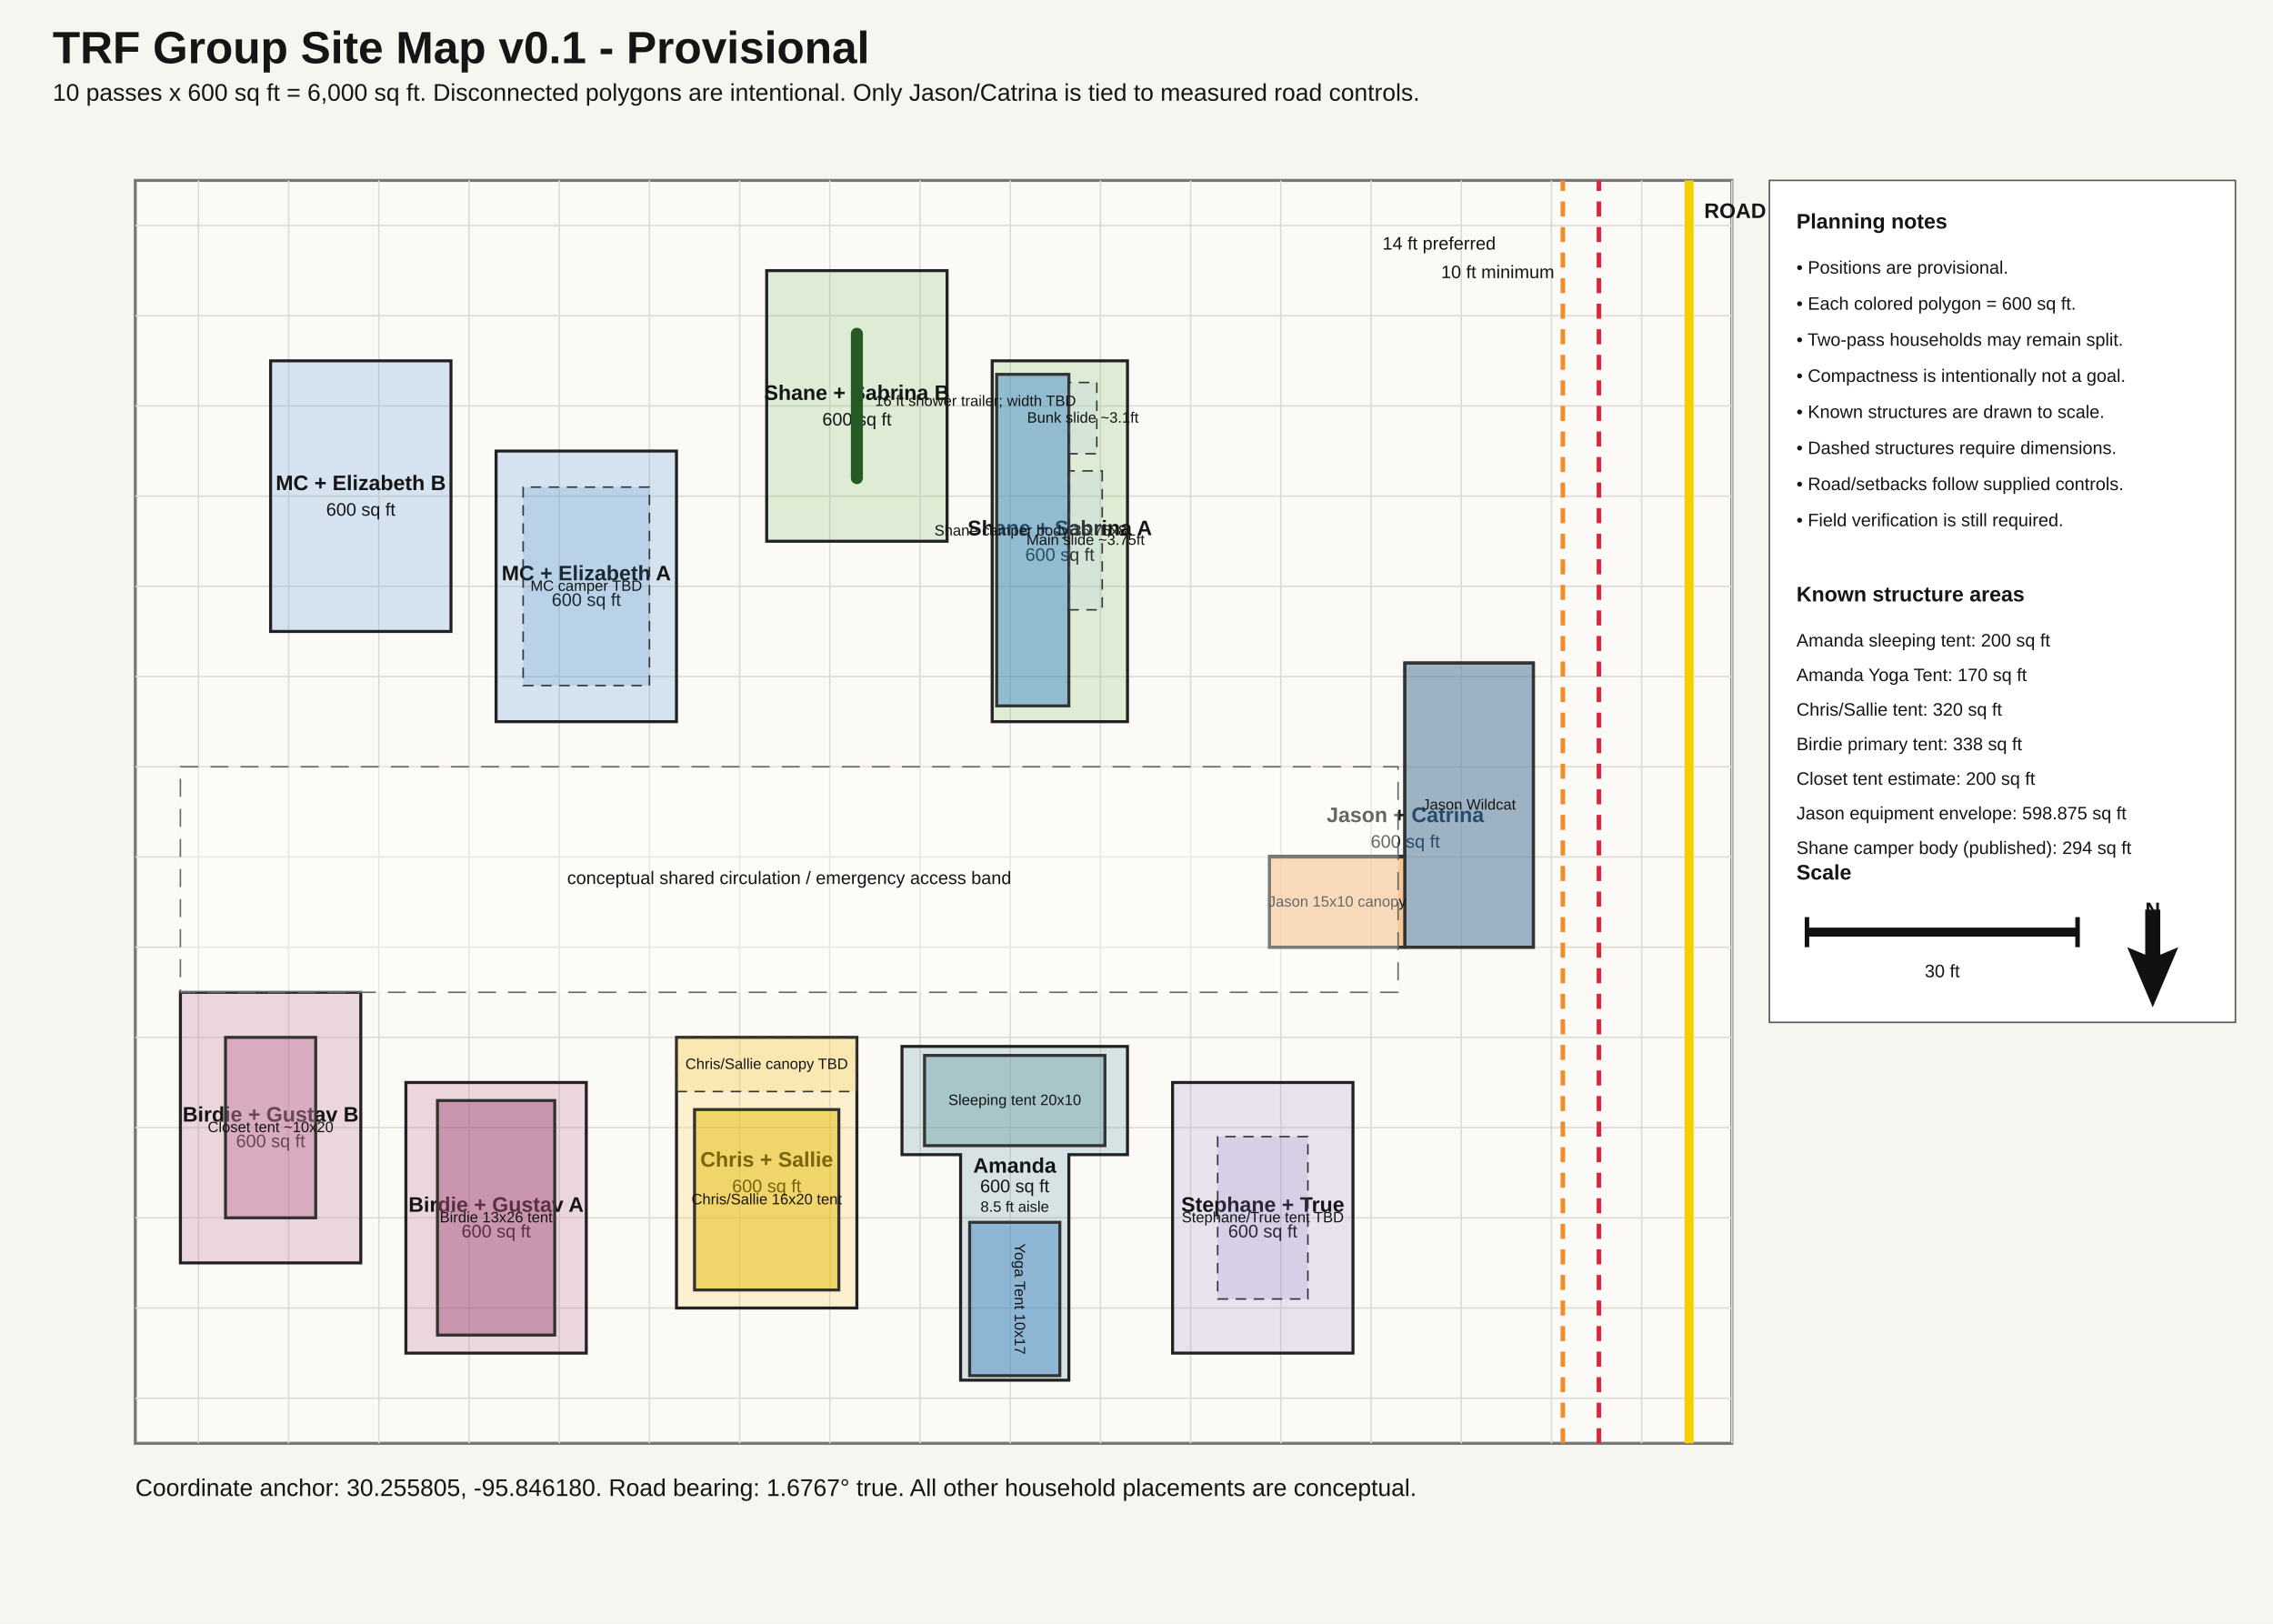
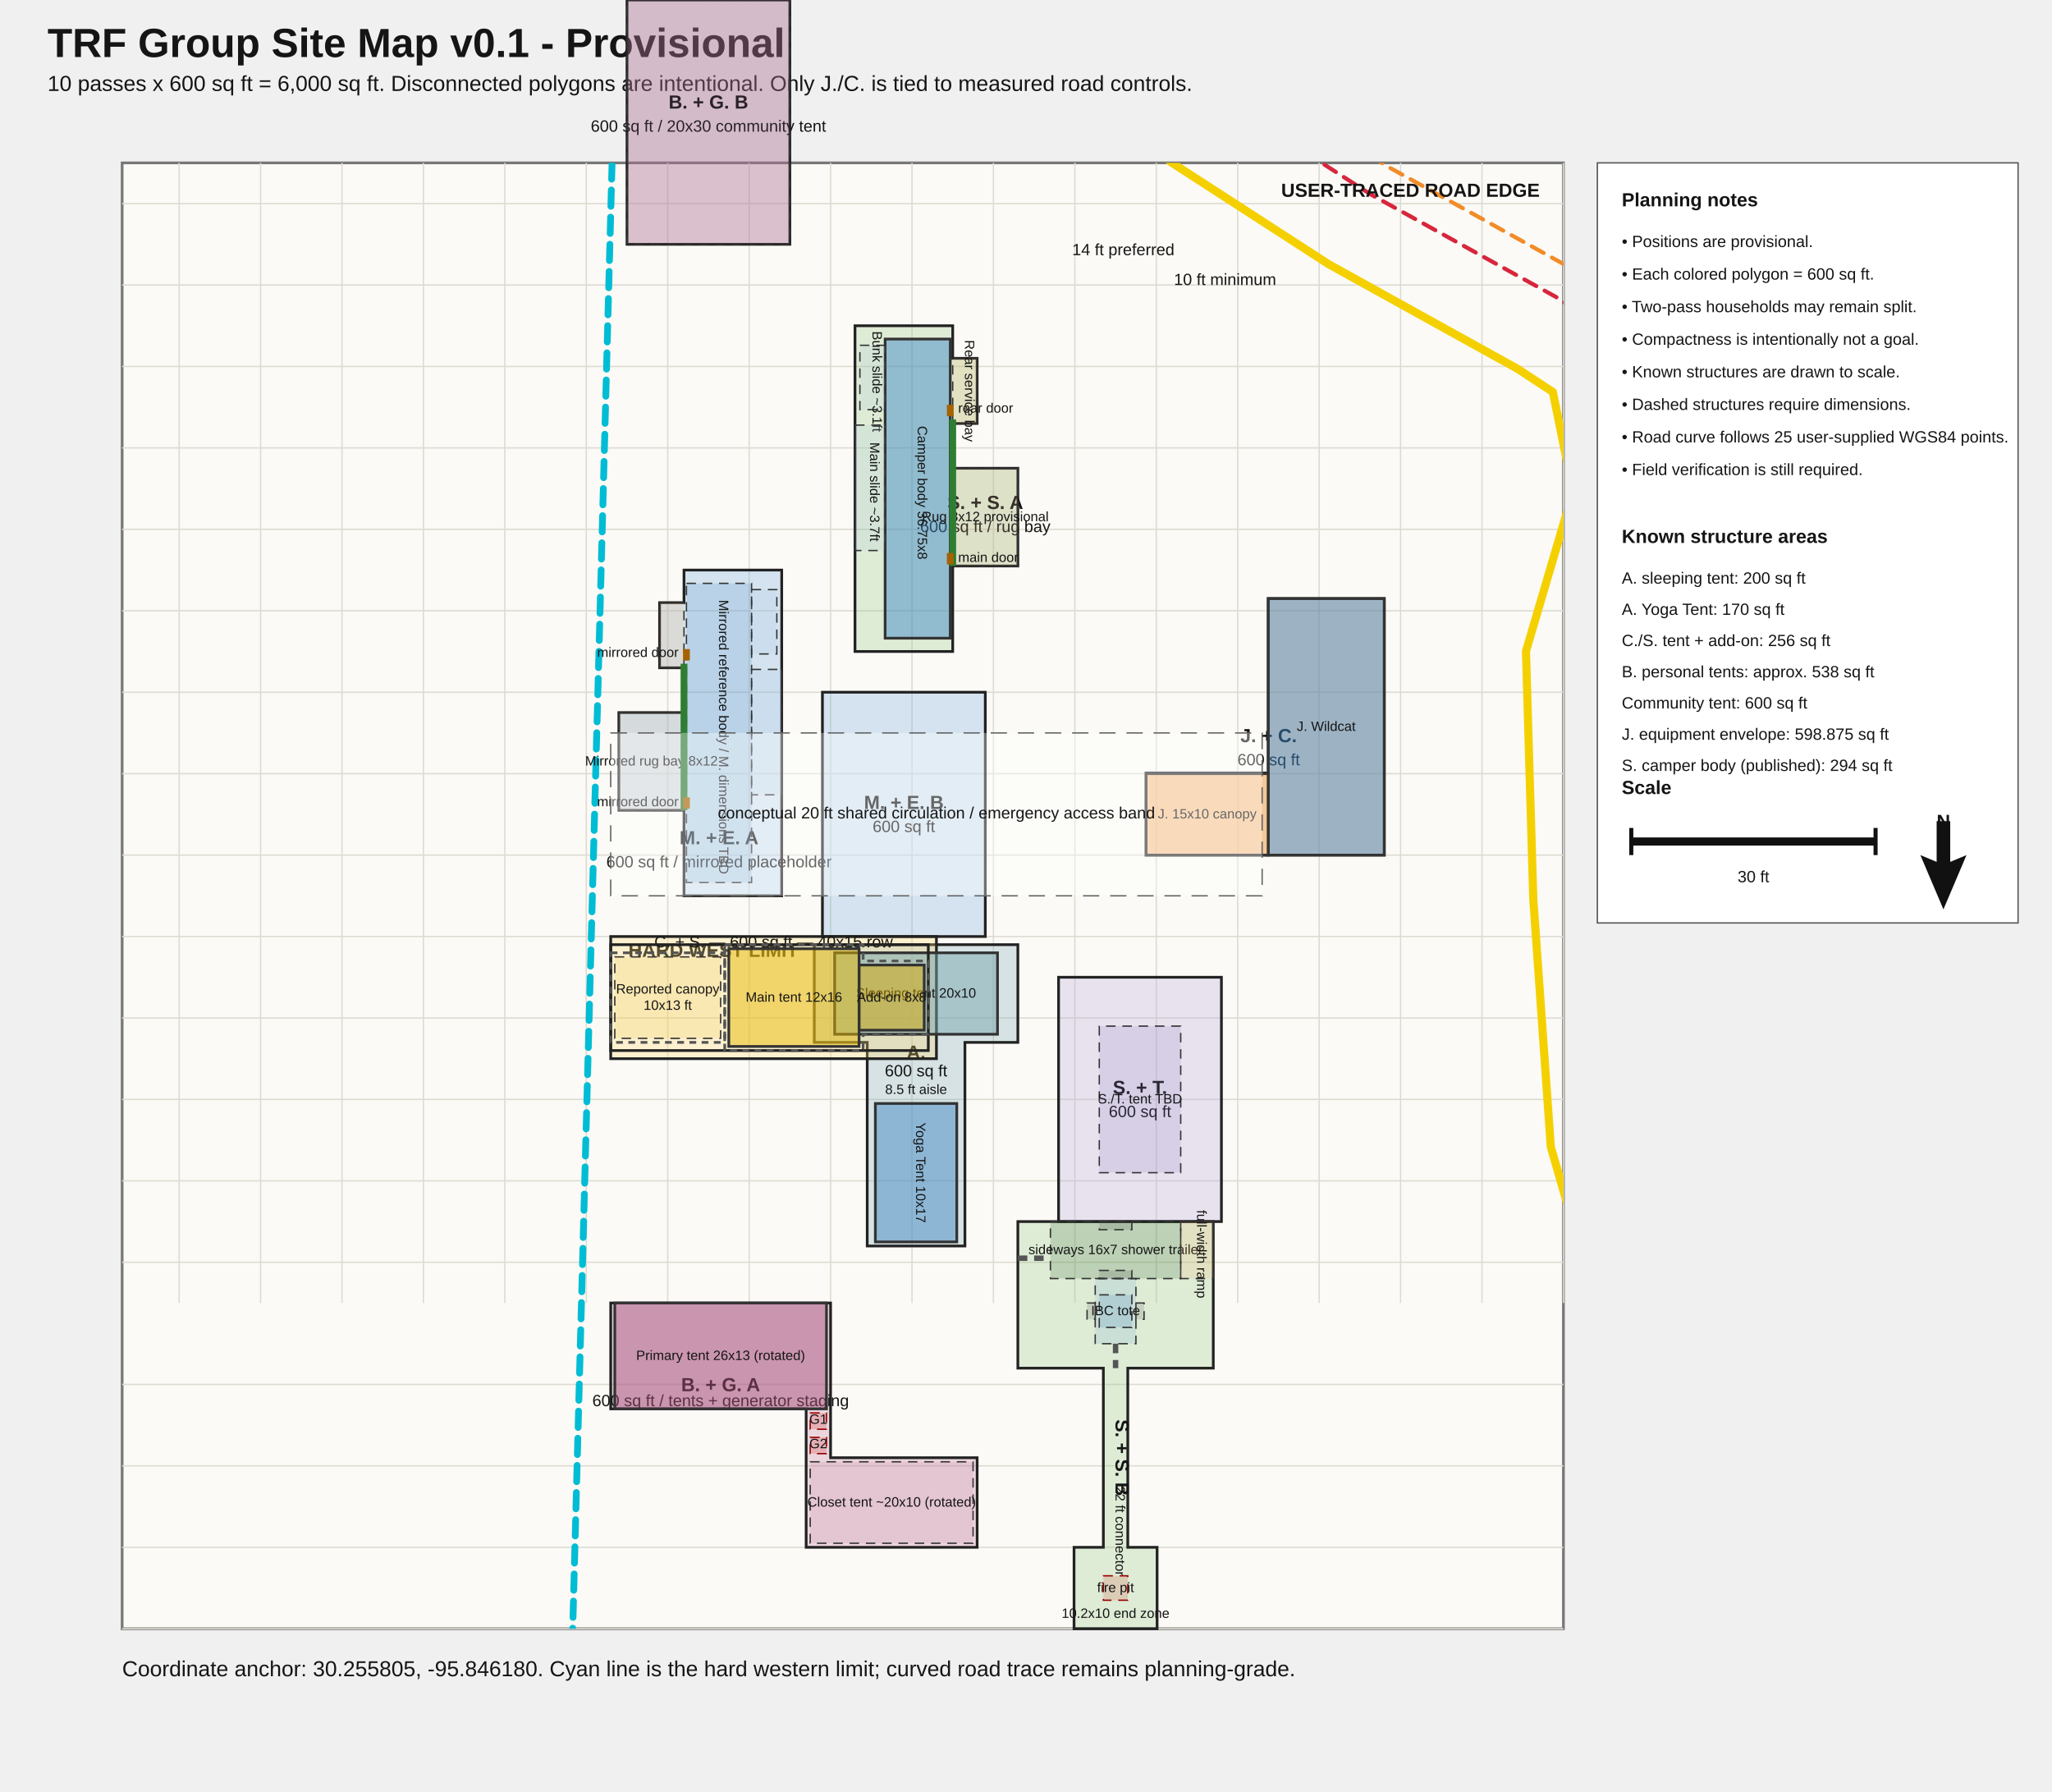
- <svg xmlns="http://www.w3.org/2000/svg" width="1512" height="1080" viewBox="0 0 1512 1080" role="img" aria-labelledby="title desc">
+ <svg xmlns="http://www.w3.org/2000/svg" width="1512" height="1320" viewBox="0 0 1512 1320" role="img" aria-labelledby="title desc">
  <defs>
+     <clipPath id="plotClip">
+       <rect x="90" y="120" width="1062" height="1080" />
+     </clipPath>
    <style>
text{font-family:Arial,Helvetica,sans-serif;fill:#151515}
.title{font-size:30px;font-weight:700}.sub{font-size:16px}.label{font-size:14px;font-weight:700}
.small{font-size:12px}.tiny{font-size:10px}.pass{stroke:#222;stroke-width:2;fill-opacity:.28}
.eq{stroke-width:2;fill-opacity:.48}.placeholder{stroke-dasharray:7 5;fill-opacity:.18}
.road{stroke:#f5d000;stroke-width:6}.s10{stroke:#d7263d;stroke-width:3;stroke-dasharray:10 7}
.s14{stroke:#f28c28;stroke-width:3;stroke-dasharray:10 7}.grid{stroke:#dedbd2;stroke-width:1}
</style>
  </defs>
-   <rect width="1512" height="1080" fill="#f6f5f0" />
  <text x="35" y="42" class="title">TRF Group Site Map v0.1 - Provisional</text>
-   <text x="35" y="67" class="sub">10 passes x 600 sq ft = 6,000 sq ft. Disconnected polygons are intentional. Only Jason/Catrina is tied to measured road controls.</text>
-   <rect x="90" y="120" width="1062" height="840" fill="#fbfaf6" stroke="#777" stroke-width="2" />
+   <text x="35" y="67" class="sub">10 passes x 600 sq ft = 6,000 sq ft. Disconnected polygons are intentional. Only J./C. is tied to measured road controls.</text>
+   <rect x="90" y="120" width="1062" height="1080" fill="#fbfaf6" stroke="#777" stroke-width="2" />
  <line x1="1152.0" y1="120" x2="1152.0" y2="960" class="grid" />
  <line x1="1092.0" y1="120" x2="1092.0" y2="960" class="grid" />
  <line x1="1032.0" y1="120" x2="1032.0" y2="960" class="grid" />
  <line x1="972.0" y1="120" x2="972.0" y2="960" class="grid" />
  <line x1="912.0" y1="120" x2="912.0" y2="960" class="grid" />
  <line x1="852.0" y1="120" x2="852.0" y2="960" class="grid" />
  <line x1="792.0" y1="120" x2="792.0" y2="960" class="grid" />
  <line x1="732.0" y1="120" x2="732.0" y2="960" class="grid" />
  <line x1="672.0" y1="120" x2="672.0" y2="960" class="grid" />
  <line x1="612.0" y1="120" x2="612.0" y2="960" class="grid" />
  <line x1="552.0" y1="120" x2="552.0" y2="960" class="grid" />
  <line x1="492.0" y1="120" x2="492.0" y2="960" class="grid" />
  <line x1="432.0" y1="120" x2="432.0" y2="960" class="grid" />
  <line x1="372.0" y1="120" x2="372.0" y2="960" class="grid" />
  <line x1="312.0" y1="120" x2="312.0" y2="960" class="grid" />
  <line x1="252.0" y1="120" x2="252.0" y2="960" class="grid" />
  <line x1="192.0" y1="120" x2="192.0" y2="960" class="grid" />
  <line x1="132.0" y1="120" x2="132.0" y2="960" class="grid" />
  <line x1="90" y1="930.0" x2="1152" y2="930.0" class="grid" />
  <line x1="90" y1="870.0" x2="1152" y2="870.0" class="grid" />
  <line x1="90" y1="810.0" x2="1152" y2="810.0" class="grid" />
  <line x1="90" y1="750.0" x2="1152" y2="750.0" class="grid" />
  <line x1="90" y1="690.0" x2="1152" y2="690.0" class="grid" />
  <line x1="90" y1="630.0" x2="1152" y2="630.0" class="grid" />
  <line x1="90" y1="570.0" x2="1152" y2="570.0" class="grid" />
  <line x1="90" y1="510.0" x2="1152" y2="510.0" class="grid" />
  <line x1="90" y1="450.0" x2="1152" y2="450.0" class="grid" />
  <line x1="90" y1="390.0" x2="1152" y2="390.0" class="grid" />
  <line x1="90" y1="330.0" x2="1152" y2="330.0" class="grid" />
  <line x1="90" y1="270.0" x2="1152" y2="270.0" class="grid" />
  <line x1="90" y1="210.0" x2="1152" y2="210.0" class="grid" />
  <line x1="90" y1="150.0" x2="1152" y2="150.0" class="grid" />
-   <line x1="1123.6" y1="960.0" x2="1123.6" y2="120.0" class="road" />
-   <line x1="1063.6" y1="960.0" x2="1063.6" y2="120.0" class="s10" />
-   <line x1="1039.6" y1="960.0" x2="1039.6" y2="120.0" class="s14" />
-   <text x="1133.6" y="145" class="label">ROAD EDGE</text>
-   <text x="919.6" y="166" class="small">14 ft preferred</text>
-   <text x="958.6" y="185" class="small">10 ft minimum</text>
+   <line x1="90" y1="1020.0" x2="1152" y2="1020.0" class="grid" />
+   <line x1="90" y1="1080.0" x2="1152" y2="1080.0" class="grid" />
+   <line x1="90" y1="1140.0" x2="1152" y2="1140.0" class="grid" />
+   <line x1="90" y1="1200.0" x2="1152" y2="1200.0" class="grid" />
+   <g clip-path="url(#plotClip)" fill="none" stroke-linejoin="round" stroke-linecap="round">
+     <line x1="451.0" y1="120" x2="422.0" y2="1200" stroke="#00bcd4" stroke-width="5" stroke-dasharray="12 8" />
+     <path d="M -219.6 1674.7 L 358.7 1650.1 L 501.4 1666.3 L 604.4 1714.1 L 695.6 1792.7 L 967.5 2059.0 L 1005.5 2055.3 L 1057.7 2015.7 L 1111.0 1844.0 L 1173.1 1707.6 L 1237.7 1573.6 L 1279.5 1437.8 L 1263.0 1308.8 L 1193.6 1021.3 L 1142.7 845.0 L 1129.8 662.5 L 1124.4 479.8 L 1159.1 362.0 L 1144.2 288.8 L 1118.3 271.8 L 978.9 194.6 L 862.5 119.3 L 794.6 55.2 L 727.9 -52.0 L 678.8 -167.4" class="road" />
+     <path d="M -217.0 1734.6 L 356.6 1710.1 L 485.2 1724.0 L 571.9 1764.5 L 655.0 1836.8 L 947.5 2115.5 L 1027.3 2111.2 L 1106.8 2050.1 L 1167.1 1865.3 L 1227.4 1733.0 L 1293.6 1595.5 L 1339.2 1442.9 L 1322.0 1297.9 L 1251.6 1005.9 L 1201.8 834.5 L 1189.7 659.5 L 1183.9 487.5 L 1219.0 364.6 L 1193.9 255.2 L 1149.4 220.4 L 1009.8 143.1 L 899.5 72.1 L 841.0 17.3 L 781.2 -79.7 L 734.1 -190.9" class="s10" />
+     <path d="M -216.0 1758.6 L 355.8 1734.1 L 478.7 1747.2 L 558.9 1784.6 L 638.7 1854.5 L 939.5 2138.2 L 1036.1 2133.5 L 1126.4 2063.9 L 1189.5 1873.9 L 1249.1 1743.2 L 1315.9 1604.3 L 1363.1 1445.0 L 1345.6 1293.6 L 1274.8 999.8 L 1225.4 830.3 L 1213.7 658.3 L 1207.7 490.6 L 1243.0 365.6 L 1213.8 241.7 L 1161.8 199.9 L 1022.1 122.5 L 914.3 53.2 L 859.6 2.1 L 802.5 -90.7 L 756.1 -200.3" class="s14" />
+   </g>
+   <text x="463" y="705" class="label" fill="#007b89">HARD WEST LIMIT</text>
+   <text x="944" y="145" class="label">USER-TRACED ROAD EDGE</text>
+   <text x="790" y="188" class="small">14 ft preferred</text>
+   <text x="865" y="210" class="small">10 ft minimum</text>
  <polygon points="1020.0,630.0 1020.0,441.0 934.5,441.0 934.5,569.5 844.5,569.5 844.5,630.0" class="pass" fill="#e69138" />
-   <text x="934.8" y="546.8" text-anchor="middle" class="label">Jason + Catrina</text>
+   <text x="934.8" y="546.8" text-anchor="middle" class="label">J. + C.</text>
  <text x="934.8" y="563.8" text-anchor="middle" class="small">600 sq ft</text>
-   <polygon points="750.0,480.0 750.0,240.0 660.0,240.0 660.0,480.0" class="pass" fill="#93c47d" />
-   <text x="705.0" y="356.0" text-anchor="middle" class="label">Shane + Sabrina A</text>
-   <text x="705.0" y="373.0" text-anchor="middle" class="small">600 sq ft</text>
-   <polygon points="630.0,360.0 630.0,180.0 510.0,180.0 510.0,360.0" class="pass" fill="#93c47d" />
-   <text x="570.0" y="266.0" text-anchor="middle" class="label">Shane + Sabrina B</text>
-   <text x="570.0" y="283.0" text-anchor="middle" class="small">600 sq ft</text>
-   <polygon points="450.0,480.0 450.0,300.0 330.0,300.0 330.0,480.0" class="pass" fill="#6fa8dc" />
-   <text x="390.0" y="386.0" text-anchor="middle" class="label">MC + Elizabeth A</text>
-   <text x="390.0" y="403.0" text-anchor="middle" class="small">600 sq ft</text>
-   <polygon points="300.0,420.0 300.0,240.0 180.0,240.0 180.0,420.0" class="pass" fill="#6fa8dc" />
-   <text x="240.0" y="326.0" text-anchor="middle" class="label">MC + Elizabeth B</text>
-   <text x="240.0" y="343.0" text-anchor="middle" class="small">600 sq ft</text>
+   <polygon points="630.0,240.0 702.0,240.0 702.0,264.0 720.0,264.0 720.0,312.0 702.0,312.0 702.0,345.0 750.0,345.0 750.0,417.0 702.0,417.0 702.0,480.0 630.0,480.0" class="pass" fill="#93c47d" />
+   <text x="726.0" y="375.0" text-anchor="middle" class="label">S. + S. A</text>
+   <text x="726.0" y="392.0" text-anchor="middle" class="small">600 sq ft / rug bay</text>
+   <polygon points="750.0,900.0 894.0,900.0 894.0,1008.0 831.0,1008.0 831.0,1140.0 852.6,1140.0 852.6,1200.0 791.4,1200.0 791.4,1140.0 813.0,1140.0 813.0,1008.0 750.0,1008.0" class="pass" fill="#93c47d" />
+   <text x="822.0" y="1074.0" text-anchor="middle" class="label" transform="rotate(90 822 1074)">S. + S. B</text>
+   <g transform="translate(126 120)">
+     <polygon points="450.0,300.0 378.0,300.0 378.0,324.0 360.0,324.0 360.0,372.0 378.0,372.0 378.0,405.0 330.0,405.0 330.0,477.0 378.0,477.0 378.0,540.0 450.0,540.0" class="pass" fill="#6fa8dc" />
+     <text x="403.8" y="502.0" text-anchor="middle" class="label">M. + E. A</text>
+     <text x="403.8" y="519.0" text-anchor="middle" class="small">600 sq ft / mirrored placeholder</text>
+   </g>
+   <g transform="translate(426 270)">
+     <polygon points="300.0,420.0 300.0,240.0 180.0,240.0 180.0,420.0" class="pass" fill="#6fa8dc" />
+     <text x="240.0" y="326.0" text-anchor="middle" class="label">M. + E. B</text>
+     <text x="240.0" y="343.0" text-anchor="middle" class="small">600 sq ft</text>
+   </g>
  <polygon points="600.0,696.0 750.0,696.0 750.0,768.0 711.0,768.0 711.0,918.0 639.0,918.0 639.0,768.0 600.0,768.0" class="pass" fill="#76a5af" />
-   <text x="675.0" y="780.0" text-anchor="middle" class="label">Amanda</text>
+   <text x="675.0" y="780.0" text-anchor="middle" class="label">A.</text>
  <text x="675.0" y="793.0" text-anchor="middle" class="small">600 sq ft</text>
-   <polygon points="570.0,870.0 570.0,690.0 450.0,690.0 450.0,870.0" class="pass" fill="#ffd966" />
-   <text x="510.0" y="776.0" text-anchor="middle" class="label">Chris + Sallie</text>
-   <text x="510.0" y="793.0" text-anchor="middle" class="small">600 sq ft</text>
-   <polygon points="390.0,900.0 390.0,720.0 270.0,720.0 270.0,900.0" class="pass" fill="#c27ba0" />
-   <text x="330.0" y="806.0" text-anchor="middle" class="label">Birdie + Gustav A</text>
-   <text x="330.0" y="823.0" text-anchor="middle" class="small">600 sq ft</text>
-   <polygon points="240.0,840.0 240.0,660.0 120.0,660.0 120.0,840.0" class="pass" fill="#c27ba0" />
-   <text x="180.0" y="746.0" text-anchor="middle" class="label">Birdie + Gustav B</text>
-   <text x="180.0" y="763.0" text-anchor="middle" class="small">600 sq ft</text>
+   <polygon points="450.0,690.0 690.0,690.0 690.0,780.0 450.0,780.0" class="pass" fill="#ffd966" />
+   <text x="570.0" y="698.0" text-anchor="middle" class="small">C. + S. — 600 sq ft — 40x15 row</text>
+   <g transform="translate(330 240)">
+     <polygon points="120.0,720.0 282.0,720.0 282.0,834.0 390.0,834.0 390.0,900.0 264.0,900.0 264.0,798.0 120.0,798.0" class="pass" fill="#c27ba0" />
+     <text x="201.0" y="785.0" text-anchor="middle" class="label">B. + G. A</text>
+     <text x="201.0" y="796.0" text-anchor="middle" class="small">600 sq ft / tents + generator staging</text>
+   </g>
+   <g transform="translate(162 -120)">
+     <polygon points="300.0,120.0 420.0,120.0 420.0,300.0 300.0,300.0" class="pass" fill="#c27ba0" />
+     <text x="360.0" y="200.0" text-anchor="middle" class="label">B. + G. B</text>
+     <text x="360.0" y="217.0" text-anchor="middle" class="small">600 sq ft / 20x30 community tent</text>
+   </g>
  <polygon points="900.0,900.0 900.0,720.0 780.0,720.0 780.0,900.0" class="pass" fill="#b4a7d6" />
-   <text x="840.0" y="806.0" text-anchor="middle" class="label">Stephane + True</text>
+   <text x="840.0" y="806.0" text-anchor="middle" class="label">S. + T.</text>
  <text x="840.0" y="823.0" text-anchor="middle" class="small">600 sq ft</text>
  <polygon points="1020.0,630.0 1020.0,441.0 934.5,441.0 934.5,630.0" class="eq" fill="#3d85c6" stroke="#333" />
-   <text x="977.2" y="538.5" text-anchor="middle" class="tiny">Jason Wildcat</text>
+   <text x="977.2" y="538.5" text-anchor="middle" class="tiny">J. Wildcat</text>
  <polygon points="934.5,630.0 934.5,570.0 844.5,570.0 844.5,630.0" class="eq" fill="#f6b26b" stroke="#333" />
-   <text x="889.5" y="603.0" text-anchor="middle" class="tiny">Jason 15x10 canopy</text>
+   <text x="889.5" y="603.0" text-anchor="middle" class="tiny">J. 15x10 canopy</text>
  <polygon points="615.0,702.0 735.0,702.0 735.0,762.0 615.0,762.0" class="eq" fill="#76a5af" stroke="#333" />
  <text x="675.0" y="735.0" text-anchor="middle" class="tiny">Sleeping tent 20x10</text>
  <polygon points="645.0,813.0 705.0,813.0 705.0,915.0 645.0,915.0" class="eq" fill="#3d85c6" stroke="#333" />
  <text x="675.0" y="864.0" text-anchor="middle" class="tiny" transform="rotate(90 675 864)">Yoga Tent 10x17</text>
  <text x="675.0" y="806.0" text-anchor="middle" class="tiny">8.5 ft aisle</text>
-   <polygon points="558.0,858.0 558.0,738.0 462.0,738.0 462.0,858.0" class="eq" fill="#e6b800" stroke="#333" />
-   <text x="510.0" y="801.0" text-anchor="middle" class="tiny">Chris/Sallie 16x20 tent</text>
-   <polygon points="369.0,888.0 369.0,732.0 291.0,732.0 291.0,888.0" class="eq" fill="#a64d79" stroke="#333" />
-   <text x="330.0" y="813.0" text-anchor="middle" class="tiny">Birdie 13x26 tent</text>
-   <polygon points="210.0,810.0 210.0,690.0 150.0,690.0 150.0,810.0" class="eq" fill="#c27ba0" stroke="#333" />
-   <text x="180.0" y="753.0" text-anchor="middle" class="tiny">Closet tent ~10x20</text>
-   <polygon points="711.0,249.0 711.0,469.5 663.0,469.5 663.0,249.0" class="eq" fill="#3d85c6" stroke="#333" />
-   <text x="685.5" y="356.2" text-anchor="middle" class="tiny">Shane camper body 36.75x8</text>
-   <polygon points="729.6,254.4 729.6,301.8 711.0,301.8 711.0,254.4" class="placeholder" fill="#a9c9e8" stroke="#333" />
-   <text x="720.3" y="281.1" text-anchor="middle" class="tiny">Bunk slide ~3.1ft</text>
-   <polygon points="733.2,313.2 733.2,405.6 711.0,405.6 711.0,313.2" class="placeholder" fill="#a9c9e8" stroke="#333" />
-   <text x="722.1" y="362.4" text-anchor="middle" class="tiny">Main slide ~3.75ft</text>
-   <polygon points="432.0,456.0 432.0,324.0 348.0,324.0 348.0,456.0" class="placeholder" fill="#3d85c6" stroke="#333" />
-   <text x="390.0" y="393.0" text-anchor="middle" class="tiny">MC camper TBD</text>
+   <polygon points="450.0,696.0 684.0,696.0 684.0,774.0 450.0,774.0" fill="none" stroke="#222" stroke-width="2" />
+   <polygon points="534.0,696.0 636.0,696.0 636.0,708.0 684.0,708.0 684.0,762.0 636.0,762.0 636.0,774.0 534.0,774.0" fill="none" stroke="#555" stroke-width="2" stroke-dasharray="5 4" />
+   <polygon points="537.0,699.0 633.0,699.0 633.0,771.0 537.0,771.0" class="eq" fill="#e6b800" stroke="#333" />
+   <text x="585.0" y="738.0" text-anchor="middle" class="tiny">Main tent 12x16</text>
+   <polygon points="633.0,711.0 681.0,711.0 681.0,759.0 633.0,759.0" class="eq" fill="#d9a900" stroke="#333" />
+   <text x="657.0" y="738.0" text-anchor="middle" class="tiny">Add-on 8x8</text>
+   <g transform="translate(330 240)">
+     <polygon points="123.0,720.0 279.0,720.0 279.0,798.0 123.0,798.0" class="eq" fill="#a64d79" stroke="#333" />
+     <text x="201.0" y="762.0" text-anchor="middle" class="tiny">Primary tent 26x13 (rotated)</text>
+     <polygon points="267.0,837.0 387.0,837.0 387.0,897.0 267.0,897.0" class="placeholder" fill="#c27ba0" stroke="#333" />
+     <text x="327.0" y="870.0" text-anchor="middle" class="tiny">Closet tent ~20x10 (rotated)</text>
+     <rect x="267.0" y="801.0" width="12.0" height="12.0" class="placeholder" fill="#cc0000" stroke="#900" />
+     <text x="273.0" y="809.0" text-anchor="middle" class="tiny">G1</text>
+     <rect x="267.0" y="819.0" width="12.0" height="12.0" class="placeholder" fill="#cc0000" stroke="#900" />
+     <text x="273.0" y="827.0" text-anchor="middle" class="tiny">G2</text>
+   </g>
+   <g transform="translate(162 -120)">
+     <polygon points="300.0,120.0 420.0,120.0 420.0,300.0 300.0,300.0" class="placeholder" fill="#8e5f83" stroke="#333" />
+   </g>
+   <polygon points="652.2,249.8 700.2,249.8 700.2,470.2 652.2,470.2" class="eq" fill="#3d85c6" stroke="#333" />
+   <text x="676.2" y="363.0" text-anchor="middle" class="tiny" transform="rotate(90 676.2 363)">Camper body 36.75x8</text>
+   <polygon points="633.6,254.4 652.2,254.4 652.2,301.8 633.6,301.8" class="placeholder" fill="#a9c9e8" stroke="#333" />
+   <text x="642.9" y="281.1" text-anchor="middle" class="tiny" transform="rotate(90 642.9 281.1)">Bunk slide ~3.1ft</text>
+   <polygon points="630.0,313.2 652.2,313.2 652.2,405.6 630.0,405.6" class="placeholder" fill="#a9c9e8" stroke="#333" />
+   <text x="641.1" y="362.4" text-anchor="middle" class="tiny" transform="rotate(90 641.1 362.4)">Main slide ~3.7ft</text>
+   <polygon points="702.0,264.0 720.0,264.0 720.0,312.0 702.0,312.0" class="placeholder" fill="#f6b26b" stroke="#333" />
+   <text x="711.0" y="288.0" text-anchor="middle" class="tiny" transform="rotate(90 711 288)">Rear service bay</text>
+   <polygon points="702.0,345.0 750.0,345.0 750.0,417.0 702.0,417.0" class="placeholder" fill="#d9b38c" stroke="#333" />
+   <text x="726.0" y="384.0" text-anchor="middle" class="tiny">Rug 8x12 provisional</text>
+   <line x1="702.0" y1="309.0" x2="702.0" y2="417.0" stroke="#2e7d32" stroke-width="5" />
+   <line x1="700.2" y1="298.2" x2="700.2" y2="306.6" stroke="#a56200" stroke-width="5" />
+   <line x1="700.2" y1="407.4" x2="700.2" y2="415.8" stroke="#a56200" stroke-width="5" />
+   <text x="706.0" y="304.0" class="tiny">rear door</text>
+   <text x="706.0" y="414.0" class="tiny">main door</text>
+   <g transform="translate(126 120)">
+     <polygon points="379.8,309.8 427.8,309.8 427.8,530.2 379.8,530.2" class="placeholder" fill="#3d85c6" stroke="#333" />
+     <text x="403.8" y="423.0" text-anchor="middle" class="tiny" transform="rotate(90 403.8 423)">Mirrored reference body / M. dimensions TBD</text>
+     <polygon points="427.8,314.4 446.4,314.4 446.4,361.8 427.8,361.8" class="placeholder" fill="#a9c9e8" stroke="#333" />
+     <polygon points="427.8,373.2 450.0,373.2 450.0,465.6 427.8,465.6" class="placeholder" fill="#a9c9e8" stroke="#333" />
+     <polygon points="360.0,324.0 378.0,324.0 378.0,372.0 360.0,372.0" class="placeholder" fill="#f6b26b" stroke="#333" />
+     <polygon points="330.0,405.0 378.0,405.0 378.0,477.0 330.0,477.0" class="placeholder" fill="#d9b38c" stroke="#333" />
+     <text x="354.0" y="444.0" text-anchor="middle" class="tiny">Mirrored rug bay 8x12</text>
+     <line x1="378.0" y1="369.0" x2="378.0" y2="477.0" stroke="#2e7d32" stroke-width="5" />
+     <line x1="379.8" y1="358.2" x2="379.8" y2="366.6" stroke="#a56200" stroke-width="5" />
+     <line x1="379.8" y1="467.4" x2="379.8" y2="475.8" stroke="#a56200" stroke-width="5" />
+     <text x="374.0" y="364.0" text-anchor="end" class="tiny">mirrored door</text>
+     <text x="374.0" y="474.0" text-anchor="end" class="tiny">mirrored door</text>
+   </g>
  <polygon points="870.0,864.0 870.0,756.0 810.0,756.0 810.0,864.0" class="placeholder" fill="#8e7cc3" stroke="#333" />
-   <text x="840.0" y="813.0" text-anchor="middle" class="tiny">Stephane/True tent TBD</text>
-   <polygon points="570.0,726.0 570.0,690.0 450.0,690.0 450.0,726.0" class="placeholder" fill="#f1c232" stroke="#333" />
-   <text x="510.0" y="711.0" text-anchor="middle" class="tiny">Chris/Sallie canopy TBD</text>
-   <line x1="570.0" y1="318.0" x2="570.0" y2="222.0" stroke="#245b24" stroke-width="8" stroke-linecap="round" />
-   <text x="582.0" y="270.0" class="tiny">16 ft shower trailer; width TBD</text>
-   <rect x="120.0" y="510.0" width="810.0" height="150.0" fill="#ffffff" fill-opacity=".35" stroke="#666" stroke-dasharray="12 8" />
-   <text x="525.0" y="588.0" text-anchor="middle" class="small">conceptual shared circulation / emergency access band</text>
+   <text x="840.0" y="813.0" text-anchor="middle" class="tiny">S./T. tent TBD</text>
+   <polygon points="450.0,702.0 534.0,702.0 534.0,768.0 450.0,768.0" fill="none" stroke="#555" stroke-width="2" stroke-dasharray="5 4" />
+   <polygon points="453.0,705.0 531.0,705.0 531.0,765.0 453.0,765.0" class="placeholder" fill="#f1c232" stroke="#333" />
+   <text x="492.0" y="732.0" text-anchor="middle" class="tiny">Reported canopy</text>
+   <text x="492.0" y="744.0" text-anchor="middle" class="tiny">10x13 ft</text>
+   <g>
+     <rect x="774.0" y="900.0" width="96.0" height="42.0" class="placeholder" fill="#245b24" stroke="#333" />
+     <text x="822.0" y="924.0" text-anchor="middle" class="tiny">sideways 16x7 shower trailer</text>
+     <rect x="870.0" y="900.0" width="24.0" height="42.0" class="placeholder" fill="#f6b26b" stroke="#333" />
+     <text x="882.0" y="924.0" text-anchor="middle" class="tiny" transform="rotate(90 882 924)">full-width ramp</text>
+     <line x1="750.0" y1="927.0" x2="774.0" y2="927.0" stroke="#555" stroke-width="4" stroke-dasharray="7 5" />
+     <rect x="810.0" y="900.0" width="24.0" height="6.0" class="placeholder" fill="#555" stroke="#333" />
+     <rect x="810.0" y="936.0" width="24.0" height="6.0" class="placeholder" fill="#555" stroke="#333" />
+     <rect x="807.0" y="942.0" width="30.0" height="48.0" class="placeholder" fill="#6fa8dc" stroke="#333" />
+     <rect x="810.0" y="954.0" width="24.0" height="24.0" class="placeholder" fill="#3d85c6" stroke="#333" />
+     <text x="822.0" y="969.0" text-anchor="middle" class="tiny">IBC tote</text>
+     <line x1="822.0" y1="990.0" x2="822.0" y2="1008.0" stroke="#555" stroke-width="4" stroke-dasharray="7 5" />
+     <rect x="801.0" y="960.0" width="6.0" height="12.0" class="placeholder" fill="#555" stroke="#333" />
+     <rect x="837.0" y="960.0" width="6.0" height="12.0" class="placeholder" fill="#555" stroke="#333" />
+     <text x="822.0" y="1128.0" text-anchor="middle" class="tiny" transform="rotate(90 822 1128)">22 ft connector</text>
+     <rect x="813.0" y="1161.0" width="18.0" height="18.0" class="placeholder" fill="#cc4125" stroke="#900" />
+     <text x="822.0" y="1173.0" text-anchor="middle" class="tiny">fire pit</text>
+     <text x="822.0" y="1192.0" text-anchor="middle" class="tiny">10.2x10 end zone</text>
+   </g>
+   <rect x="450.0" y="540.0" width="480.0" height="120.0" fill="#ffffff" fill-opacity=".35" stroke="#666" stroke-dasharray="12 8" />
+   <text x="690.0" y="603.0" text-anchor="middle" class="small">conceptual 20 ft shared circulation / emergency access band</text>
  <rect x="1177" y="120" width="310" height="560" fill="#fff" stroke="#555" />
  <text x="1195" y="152" class="label">Planning notes</text>
  <text x="1195" y="182" class="small">• Positions are provisional.</text>
  <text x="1195" y="206" class="small">• Each colored polygon = 600 sq ft.</text>
  <text x="1195" y="230" class="small">• Two-pass households may remain split.</text>
  <text x="1195" y="254" class="small">• Compactness is intentionally not a goal.</text>
  <text x="1195" y="278" class="small">• Known structures are drawn to scale.</text>
  <text x="1195" y="302" class="small">• Dashed structures require dimensions.</text>
-   <text x="1195" y="326" class="small">• Road/setbacks follow supplied controls.</text>
+   <text x="1195" y="326" class="small">• Road curve follows 25 user-supplied WGS84 points.</text>
  <text x="1195" y="350" class="small">• Field verification is still required.</text>
  <text x="1195" y="400" class="label">Known structure areas</text>
-   <text x="1195" y="430" class="small">Amanda sleeping tent: 200 sq ft</text>
-   <text x="1195" y="453" class="small">Amanda Yoga Tent: 170 sq ft</text>
-   <text x="1195" y="476" class="small">Chris/Sallie tent: 320 sq ft</text>
-   <text x="1195" y="499" class="small">Birdie primary tent: 338 sq ft</text>
-   <text x="1195" y="522" class="small">Closet tent estimate: 200 sq ft</text>
-   <text x="1195" y="545" class="small">Jason equipment envelope: 598.875 sq ft</text>
-   <text x="1195" y="568" class="small">Shane camper body (published): 294 sq ft</text>
+   <text x="1195" y="430" class="small">A. sleeping tent: 200 sq ft</text>
+   <text x="1195" y="453" class="small">A. Yoga Tent: 170 sq ft</text>
+   <text x="1195" y="476" class="small">C./S. tent + add-on: 256 sq ft</text>
+   <text x="1195" y="499" class="small">B. personal tents: approx. 538 sq ft</text>
+   <text x="1195" y="522" class="small">Community tent: 600 sq ft</text>
+   <text x="1195" y="545" class="small">J. equipment envelope: 598.875 sq ft</text>
+   <text x="1195" y="568" class="small">S. camper body (published): 294 sq ft</text>
  <text x="1195" y="585" class="label">Scale</text>
  <line x1="1202" y1="620" x2="1382" y2="620" stroke="#111" stroke-width="6" />
  <line x1="1202" y1="610" x2="1202" y2="630" stroke="#111" stroke-width="3" />
  <line x1="1382" y1="610" x2="1382" y2="630" stroke="#111" stroke-width="3" />
  <text x="1292" y="650" text-anchor="middle" class="small">30 ft</text>
  <text x="1432" y="610" text-anchor="middle" class="label">N</text>
  <path d="M 1432 670 L 1415 630 L 1427 635 L 1427 605 L 1437 605 L 1437 635 L 1449 630 Z" fill="#111" />
-   <text x="90" y="995" class="sub">Coordinate anchor: 30.255805, -95.846180. Road bearing: 1.6767° true. All other household placements are conceptual.</text>
+   <text x="90" y="1235" class="sub">Coordinate anchor: 30.255805, -95.846180. Cyan line is the hard western limit; curved road trace remains planning-grade.</text>
</svg>
